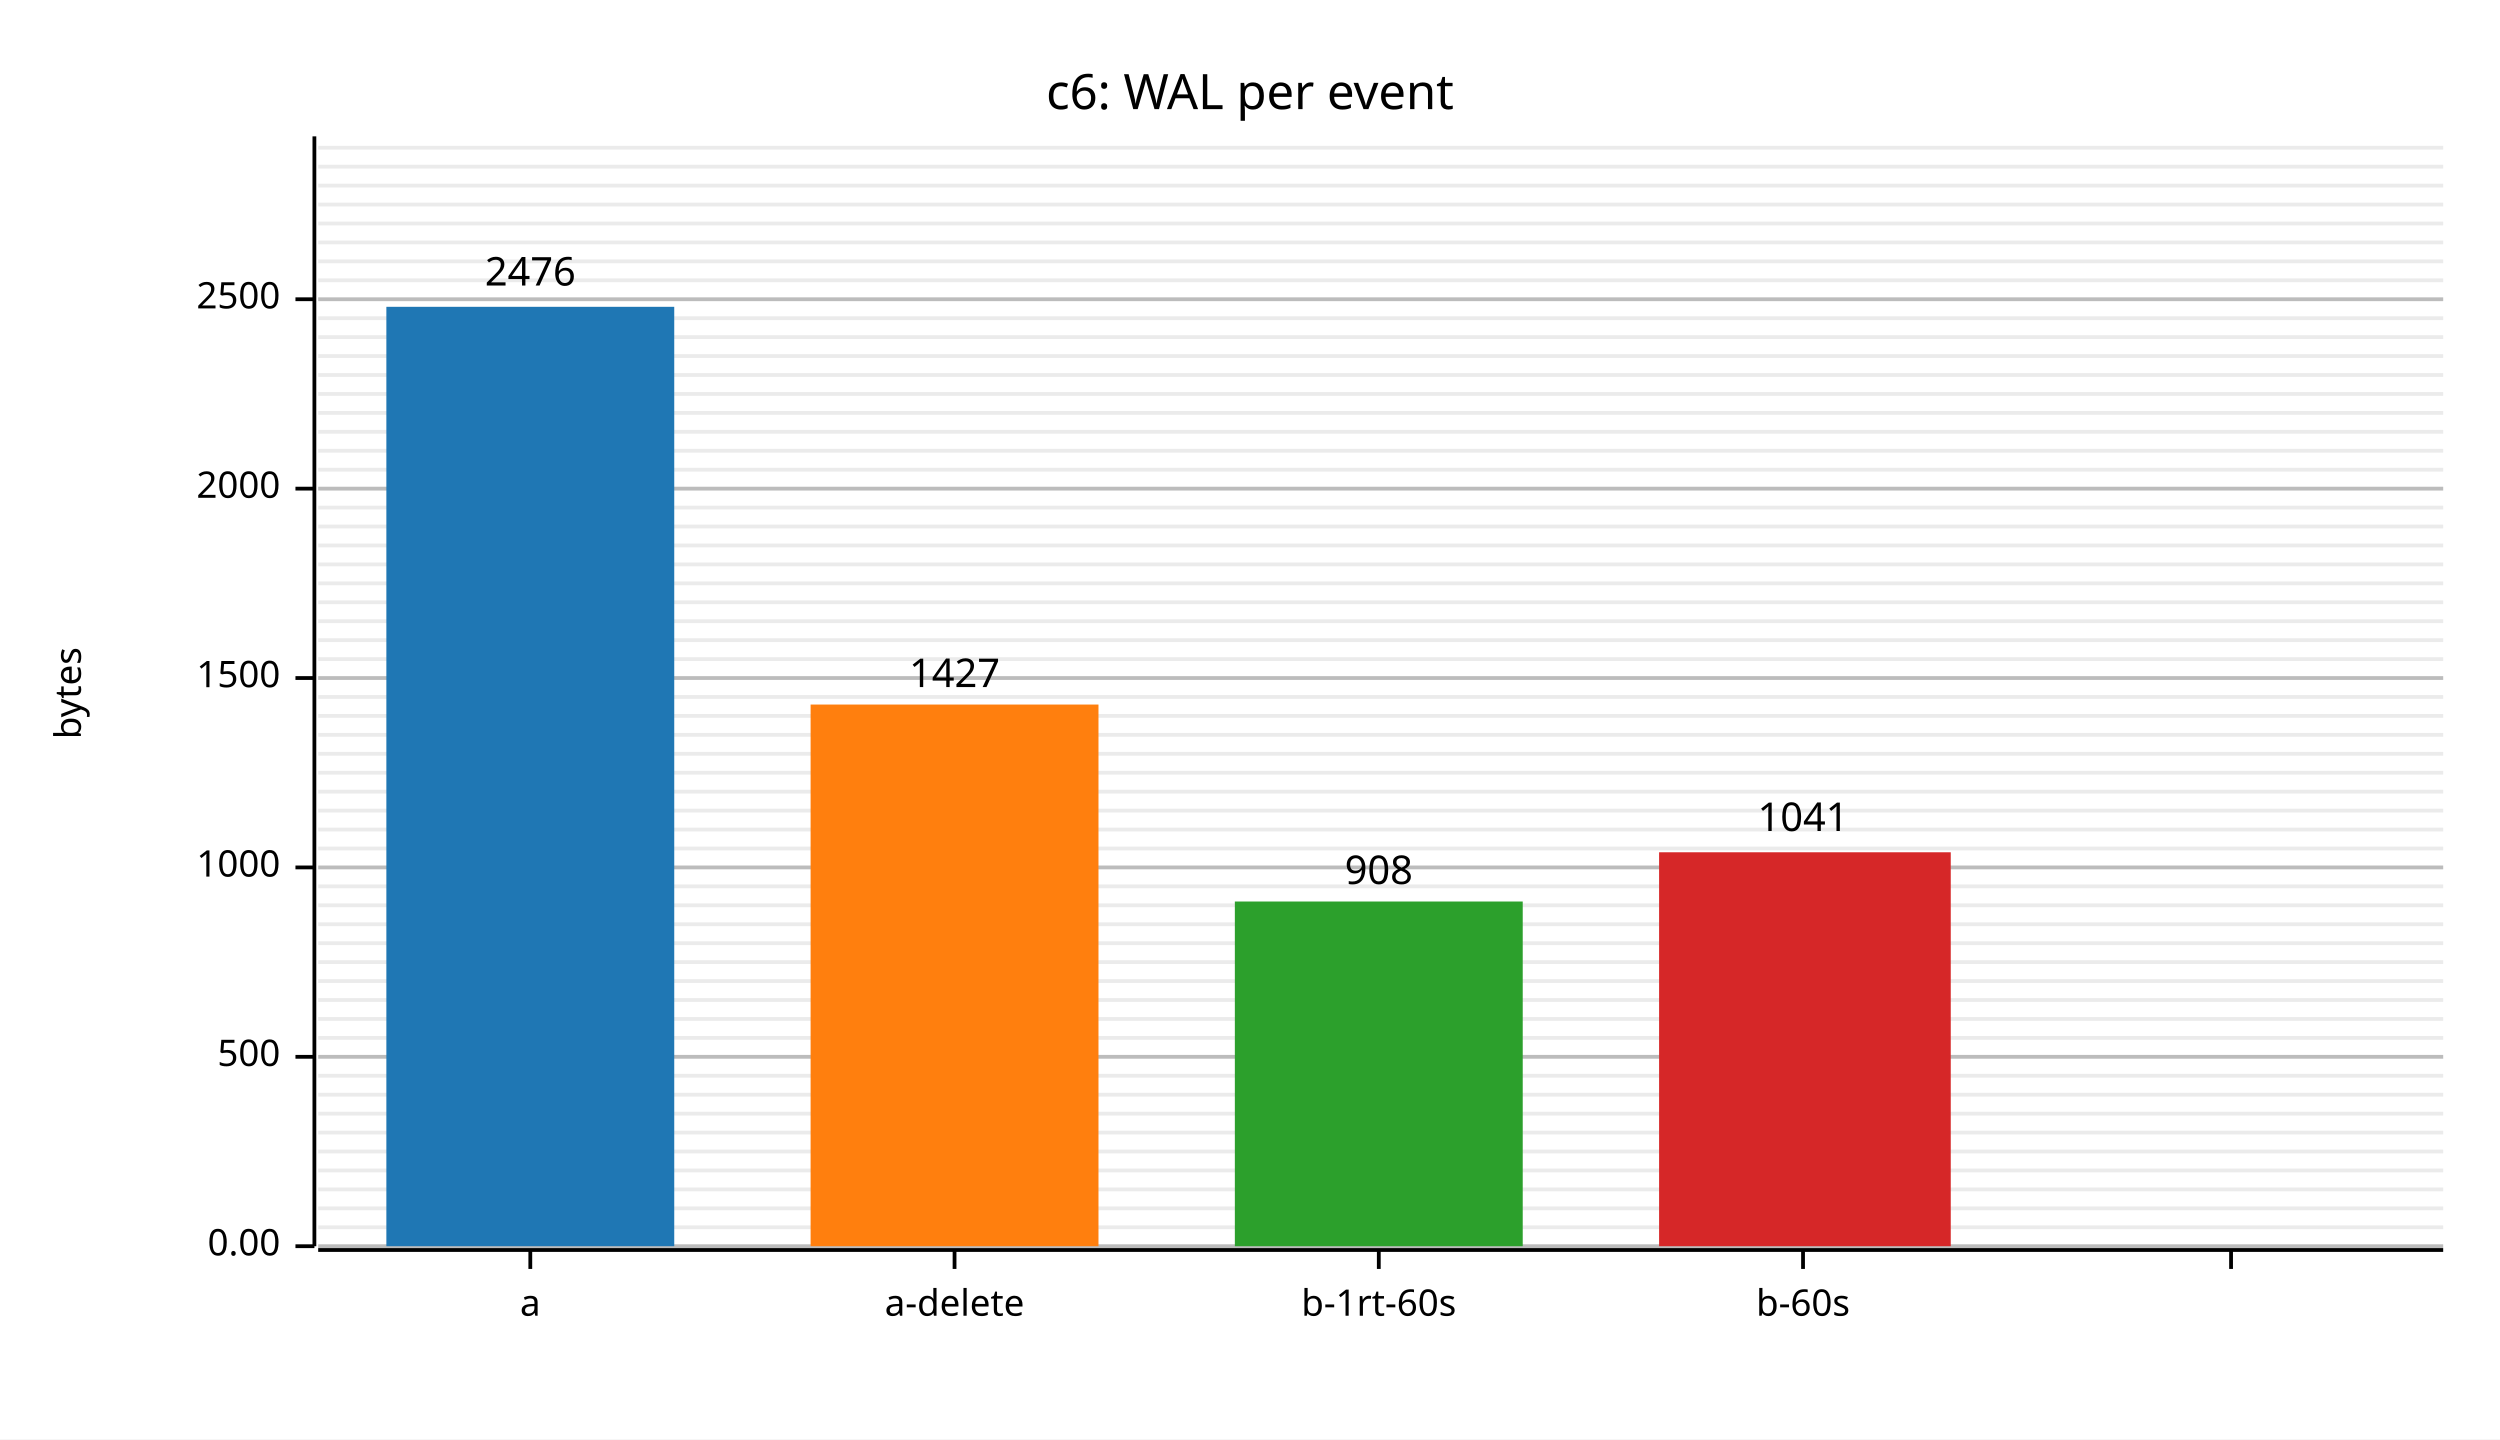
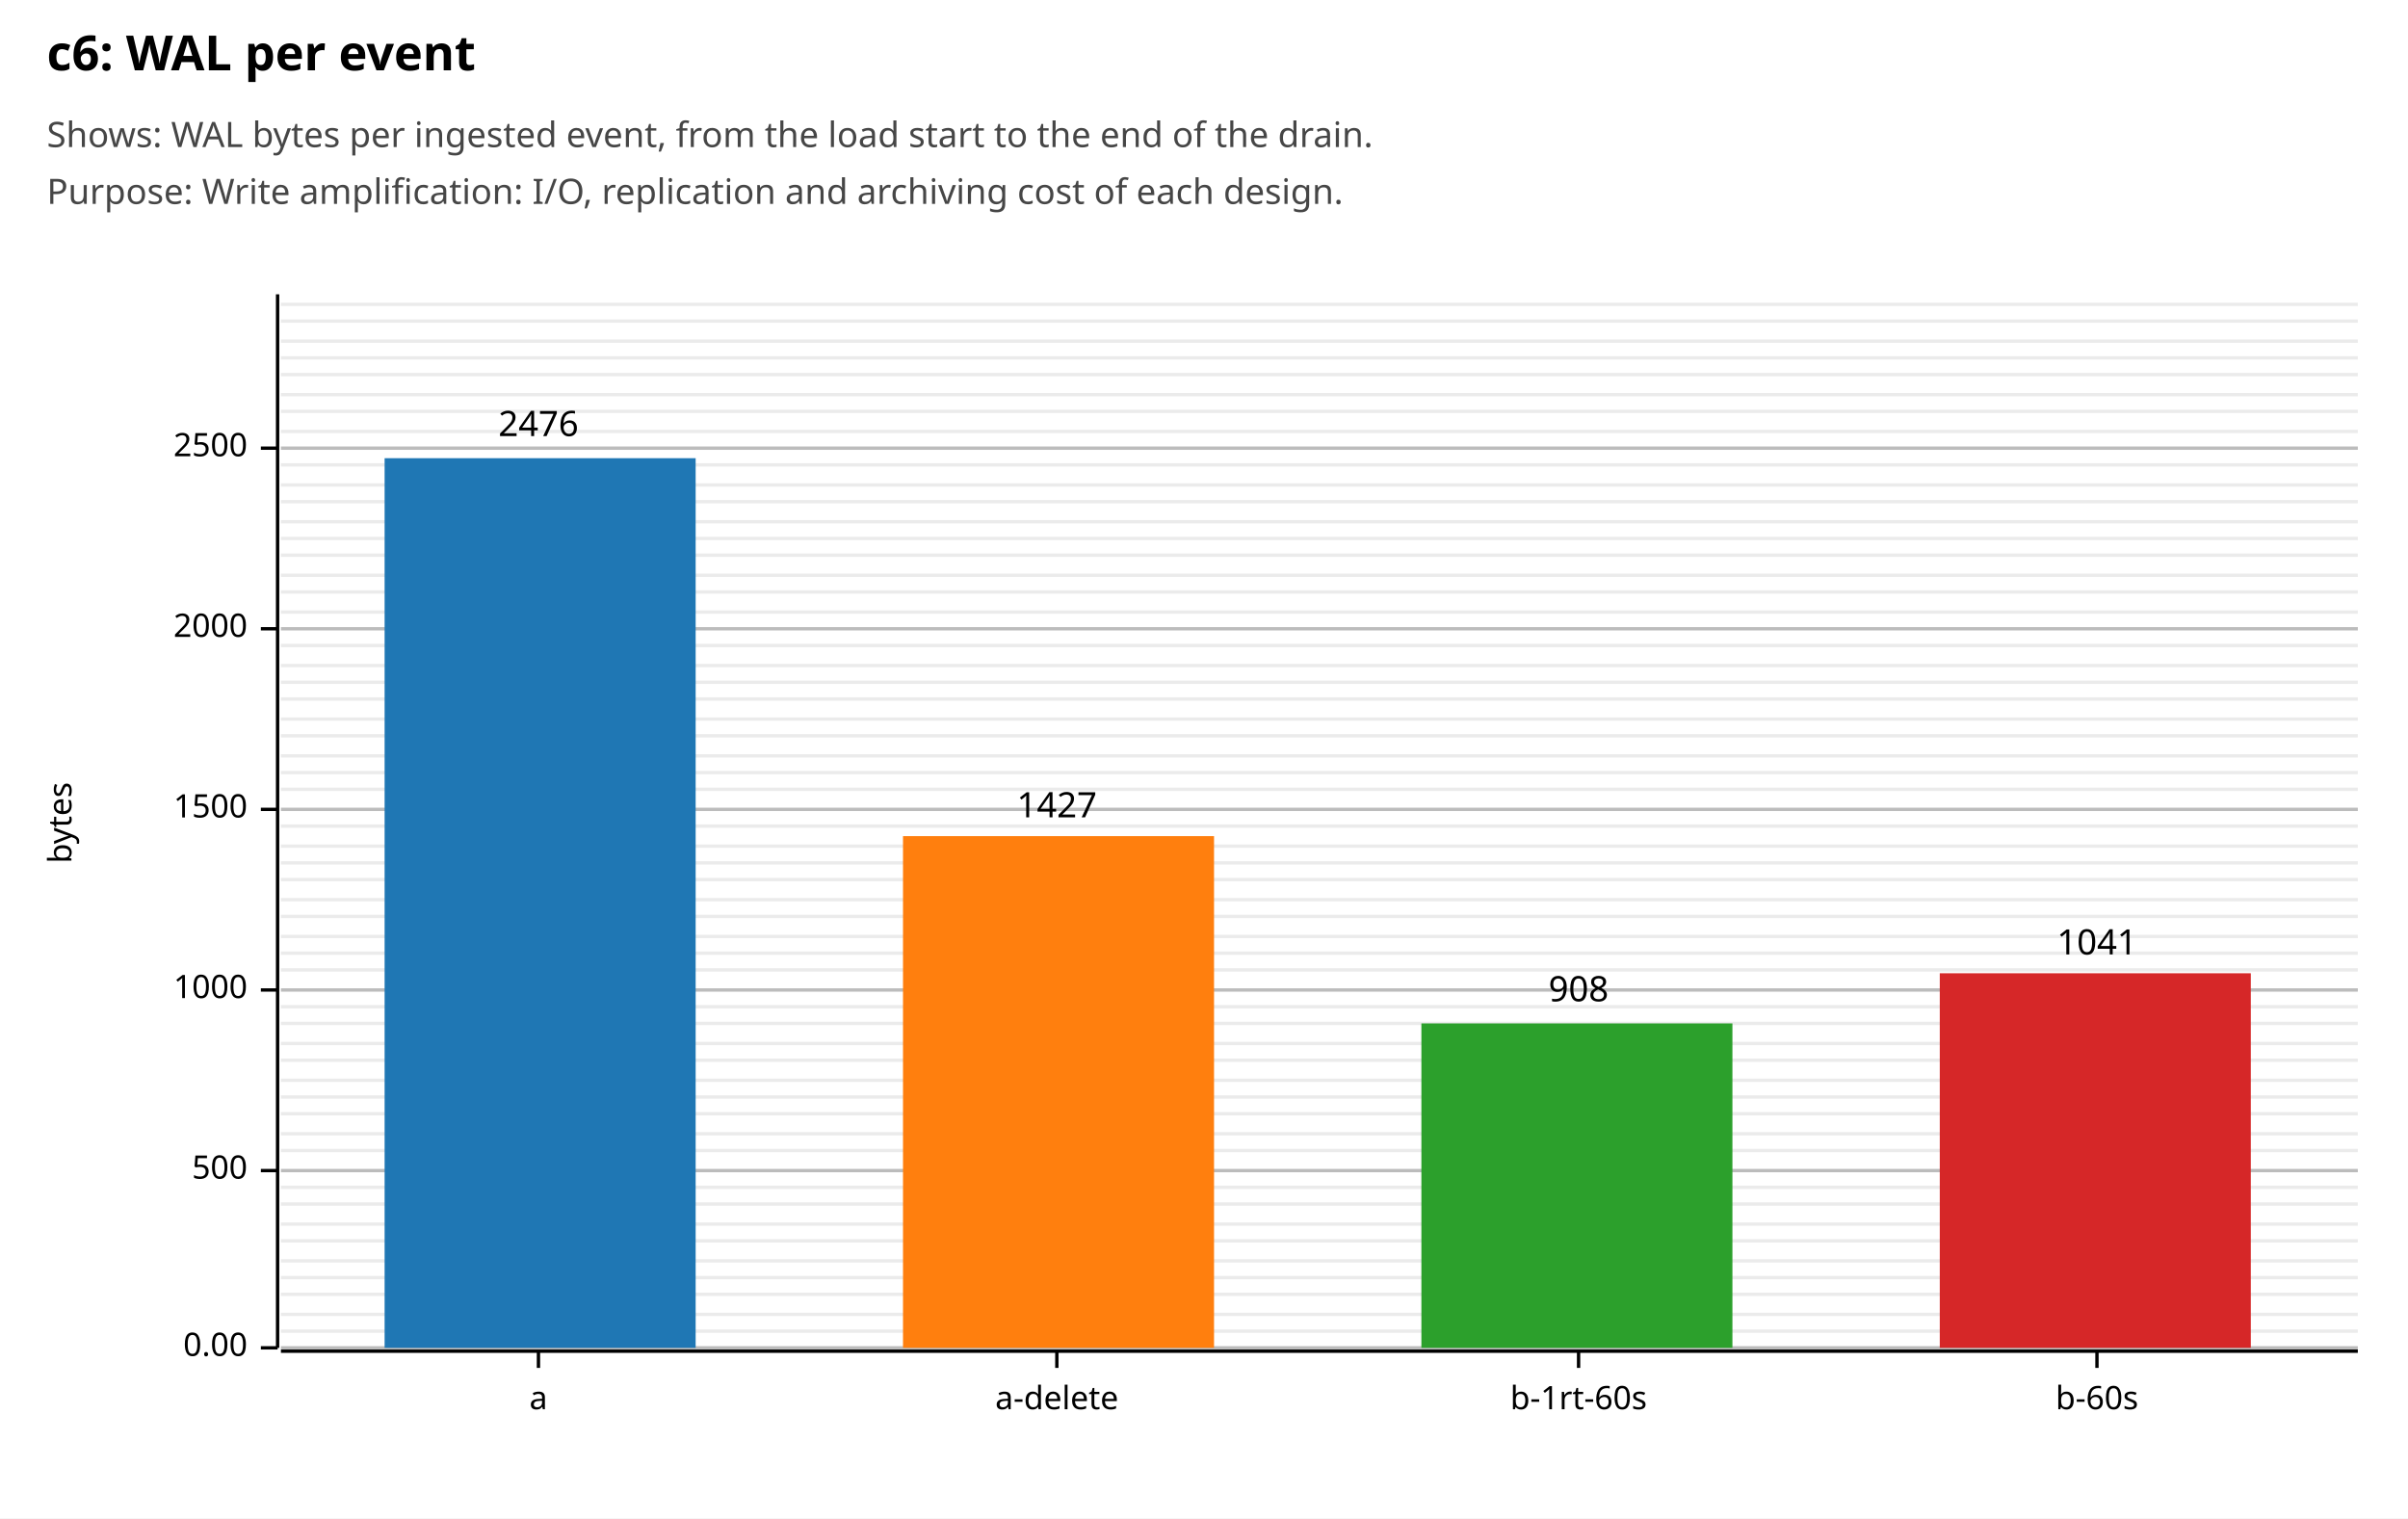
- <svg xmlns="http://www.w3.org/2000/svg" width="660" height="380" viewBox="0 0 660 380">
-   <rect x="0" y="0" width="660" height="380" opacity="1" fill="#FFFFFF" stroke="none" />
-   <text x="330" y="19" dy="0.76em" text-anchor="middle" font-family="sans-serif" font-size="12.903" opacity="1" fill="#000000">
+ <svg xmlns="http://www.w3.org/2000/svg" width="720" height="454" viewBox="0 0 720 454">
+   <rect x="0" y="0" width="720" height="454" opacity="1" fill="#FFFFFF" stroke="none" />
+   <text x="14" y="10" dy="0.76em" text-anchor="start" font-family="sans-serif" font-size="14.516" opacity="1" fill="#000000" font-weight="bold">
c6: WAL per event
</text>
-   <line opacity="1" stroke="#EBEBEB" stroke-width="1" x1="84" y1="329" x2="645" y2="329" />
-   <line opacity="1" stroke="#EBEBEB" stroke-width="1" x1="84" y1="324" x2="645" y2="324" />
-   <line opacity="1" stroke="#EBEBEB" stroke-width="1" x1="84" y1="319" x2="645" y2="319" />
-   <line opacity="1" stroke="#EBEBEB" stroke-width="1" x1="84" y1="314" x2="645" y2="314" />
-   <line opacity="1" stroke="#EBEBEB" stroke-width="1" x1="84" y1="309" x2="645" y2="309" />
-   <line opacity="1" stroke="#EBEBEB" stroke-width="1" x1="84" y1="304" x2="645" y2="304" />
-   <line opacity="1" stroke="#EBEBEB" stroke-width="1" x1="84" y1="299" x2="645" y2="299" />
-   <line opacity="1" stroke="#EBEBEB" stroke-width="1" x1="84" y1="294" x2="645" y2="294" />
-   <line opacity="1" stroke="#EBEBEB" stroke-width="1" x1="84" y1="289" x2="645" y2="289" />
-   <line opacity="1" stroke="#EBEBEB" stroke-width="1" x1="84" y1="284" x2="645" y2="284" />
-   <line opacity="1" stroke="#EBEBEB" stroke-width="1" x1="84" y1="279" x2="645" y2="279" />
-   <line opacity="1" stroke="#EBEBEB" stroke-width="1" x1="84" y1="274" x2="645" y2="274" />
-   <line opacity="1" stroke="#EBEBEB" stroke-width="1" x1="84" y1="269" x2="645" y2="269" />
-   <line opacity="1" stroke="#EBEBEB" stroke-width="1" x1="84" y1="264" x2="645" y2="264" />
-   <line opacity="1" stroke="#EBEBEB" stroke-width="1" x1="84" y1="259" x2="645" y2="259" />
-   <line opacity="1" stroke="#EBEBEB" stroke-width="1" x1="84" y1="254" x2="645" y2="254" />
-   <line opacity="1" stroke="#EBEBEB" stroke-width="1" x1="84" y1="249" x2="645" y2="249" />
-   <line opacity="1" stroke="#EBEBEB" stroke-width="1" x1="84" y1="244" x2="645" y2="244" />
-   <line opacity="1" stroke="#EBEBEB" stroke-width="1" x1="84" y1="239" x2="645" y2="239" />
-   <line opacity="1" stroke="#EBEBEB" stroke-width="1" x1="84" y1="234" x2="645" y2="234" />
-   <line opacity="1" stroke="#EBEBEB" stroke-width="1" x1="84" y1="229" x2="645" y2="229" />
-   <line opacity="1" stroke="#EBEBEB" stroke-width="1" x1="84" y1="224" x2="645" y2="224" />
-   <line opacity="1" stroke="#EBEBEB" stroke-width="1" x1="84" y1="219" x2="645" y2="219" />
-   <line opacity="1" stroke="#EBEBEB" stroke-width="1" x1="84" y1="214" x2="645" y2="214" />
-   <line opacity="1" stroke="#EBEBEB" stroke-width="1" x1="84" y1="209" x2="645" y2="209" />
-   <line opacity="1" stroke="#EBEBEB" stroke-width="1" x1="84" y1="204" x2="645" y2="204" />
-   <line opacity="1" stroke="#EBEBEB" stroke-width="1" x1="84" y1="199" x2="645" y2="199" />
-   <line opacity="1" stroke="#EBEBEB" stroke-width="1" x1="84" y1="194" x2="645" y2="194" />
-   <line opacity="1" stroke="#EBEBEB" stroke-width="1" x1="84" y1="189" x2="645" y2="189" />
-   <line opacity="1" stroke="#EBEBEB" stroke-width="1" x1="84" y1="184" x2="645" y2="184" />
-   <line opacity="1" stroke="#EBEBEB" stroke-width="1" x1="84" y1="179" x2="645" y2="179" />
-   <line opacity="1" stroke="#EBEBEB" stroke-width="1" x1="84" y1="174" x2="645" y2="174" />
-   <line opacity="1" stroke="#EBEBEB" stroke-width="1" x1="84" y1="169" x2="645" y2="169" />
-   <line opacity="1" stroke="#EBEBEB" stroke-width="1" x1="84" y1="164" x2="645" y2="164" />
-   <line opacity="1" stroke="#EBEBEB" stroke-width="1" x1="84" y1="159" x2="645" y2="159" />
-   <line opacity="1" stroke="#EBEBEB" stroke-width="1" x1="84" y1="154" x2="645" y2="154" />
-   <line opacity="1" stroke="#EBEBEB" stroke-width="1" x1="84" y1="149" x2="645" y2="149" />
-   <line opacity="1" stroke="#EBEBEB" stroke-width="1" x1="84" y1="144" x2="645" y2="144" />
-   <line opacity="1" stroke="#EBEBEB" stroke-width="1" x1="84" y1="139" x2="645" y2="139" />
-   <line opacity="1" stroke="#EBEBEB" stroke-width="1" x1="84" y1="134" x2="645" y2="134" />
-   <line opacity="1" stroke="#EBEBEB" stroke-width="1" x1="84" y1="129" x2="645" y2="129" />
-   <line opacity="1" stroke="#EBEBEB" stroke-width="1" x1="84" y1="124" x2="645" y2="124" />
-   <line opacity="1" stroke="#EBEBEB" stroke-width="1" x1="84" y1="119" x2="645" y2="119" />
-   <line opacity="1" stroke="#EBEBEB" stroke-width="1" x1="84" y1="114" x2="645" y2="114" />
-   <line opacity="1" stroke="#EBEBEB" stroke-width="1" x1="84" y1="109" x2="645" y2="109" />
-   <line opacity="1" stroke="#EBEBEB" stroke-width="1" x1="84" y1="104" x2="645" y2="104" />
-   <line opacity="1" stroke="#EBEBEB" stroke-width="1" x1="84" y1="99" x2="645" y2="99" />
-   <line opacity="1" stroke="#EBEBEB" stroke-width="1" x1="84" y1="94" x2="645" y2="94" />
-   <line opacity="1" stroke="#EBEBEB" stroke-width="1" x1="84" y1="89" x2="645" y2="89" />
-   <line opacity="1" stroke="#EBEBEB" stroke-width="1" x1="84" y1="84" x2="645" y2="84" />
-   <line opacity="1" stroke="#EBEBEB" stroke-width="1" x1="84" y1="79" x2="645" y2="79" />
-   <line opacity="1" stroke="#EBEBEB" stroke-width="1" x1="84" y1="74" x2="645" y2="74" />
-   <line opacity="1" stroke="#EBEBEB" stroke-width="1" x1="84" y1="69" x2="645" y2="69" />
-   <line opacity="1" stroke="#EBEBEB" stroke-width="1" x1="84" y1="64" x2="645" y2="64" />
-   <line opacity="1" stroke="#EBEBEB" stroke-width="1" x1="84" y1="59" x2="645" y2="59" />
-   <line opacity="1" stroke="#EBEBEB" stroke-width="1" x1="84" y1="54" x2="645" y2="54" />
-   <line opacity="1" stroke="#EBEBEB" stroke-width="1" x1="84" y1="49" x2="645" y2="49" />
-   <line opacity="1" stroke="#EBEBEB" stroke-width="1" x1="84" y1="44" x2="645" y2="44" />
-   <line opacity="1" stroke="#EBEBEB" stroke-width="1" x1="84" y1="39" x2="645" y2="39" />
-   <text x="14" y="183" dy="0.76em" text-anchor="middle" font-family="sans-serif" font-size="9.677" opacity="1" fill="#000000" transform="rotate(270, 14, 183)">
+   <text x="14" y="36" dy="0.76em" text-anchor="start" font-family="sans-serif" font-size="10.484" opacity="1" fill="#464646">
+ Shows: WAL bytes per ingested event, from the load start to the end of the drain.
+ </text>
+   <text x="14" y="53" dy="0.76em" text-anchor="start" font-family="sans-serif" font-size="10.484" opacity="1" fill="#464646">
+ Purpose: Write amplification: I/O, replication and archiving cost of each design.
+ </text>
+   <line opacity="1" stroke="#EBEBEB" stroke-width="1" x1="84" y1="403" x2="705" y2="403" />
+   <line opacity="1" stroke="#EBEBEB" stroke-width="1" x1="84" y1="398" x2="705" y2="398" />
+   <line opacity="1" stroke="#EBEBEB" stroke-width="1" x1="84" y1="393" x2="705" y2="393" />
+   <line opacity="1" stroke="#EBEBEB" stroke-width="1" x1="84" y1="387" x2="705" y2="387" />
+   <line opacity="1" stroke="#EBEBEB" stroke-width="1" x1="84" y1="382" x2="705" y2="382" />
+   <line opacity="1" stroke="#EBEBEB" stroke-width="1" x1="84" y1="377" x2="705" y2="377" />
+   <line opacity="1" stroke="#EBEBEB" stroke-width="1" x1="84" y1="371" x2="705" y2="371" />
+   <line opacity="1" stroke="#EBEBEB" stroke-width="1" x1="84" y1="366" x2="705" y2="366" />
+   <line opacity="1" stroke="#EBEBEB" stroke-width="1" x1="84" y1="360" x2="705" y2="360" />
+   <line opacity="1" stroke="#EBEBEB" stroke-width="1" x1="84" y1="355" x2="705" y2="355" />
+   <line opacity="1" stroke="#EBEBEB" stroke-width="1" x1="84" y1="350" x2="705" y2="350" />
+   <line opacity="1" stroke="#EBEBEB" stroke-width="1" x1="84" y1="344" x2="705" y2="344" />
+   <line opacity="1" stroke="#EBEBEB" stroke-width="1" x1="84" y1="339" x2="705" y2="339" />
+   <line opacity="1" stroke="#EBEBEB" stroke-width="1" x1="84" y1="333" x2="705" y2="333" />
+   <line opacity="1" stroke="#EBEBEB" stroke-width="1" x1="84" y1="328" x2="705" y2="328" />
+   <line opacity="1" stroke="#EBEBEB" stroke-width="1" x1="84" y1="323" x2="705" y2="323" />
+   <line opacity="1" stroke="#EBEBEB" stroke-width="1" x1="84" y1="317" x2="705" y2="317" />
+   <line opacity="1" stroke="#EBEBEB" stroke-width="1" x1="84" y1="312" x2="705" y2="312" />
+   <line opacity="1" stroke="#EBEBEB" stroke-width="1" x1="84" y1="306" x2="705" y2="306" />
+   <line opacity="1" stroke="#EBEBEB" stroke-width="1" x1="84" y1="301" x2="705" y2="301" />
+   <line opacity="1" stroke="#EBEBEB" stroke-width="1" x1="84" y1="296" x2="705" y2="296" />
+   <line opacity="1" stroke="#EBEBEB" stroke-width="1" x1="84" y1="290" x2="705" y2="290" />
+   <line opacity="1" stroke="#EBEBEB" stroke-width="1" x1="84" y1="285" x2="705" y2="285" />
+   <line opacity="1" stroke="#EBEBEB" stroke-width="1" x1="84" y1="280" x2="705" y2="280" />
+   <line opacity="1" stroke="#EBEBEB" stroke-width="1" x1="84" y1="274" x2="705" y2="274" />
+   <line opacity="1" stroke="#EBEBEB" stroke-width="1" x1="84" y1="269" x2="705" y2="269" />
+   <line opacity="1" stroke="#EBEBEB" stroke-width="1" x1="84" y1="263" x2="705" y2="263" />
+   <line opacity="1" stroke="#EBEBEB" stroke-width="1" x1="84" y1="258" x2="705" y2="258" />
+   <line opacity="1" stroke="#EBEBEB" stroke-width="1" x1="84" y1="253" x2="705" y2="253" />
+   <line opacity="1" stroke="#EBEBEB" stroke-width="1" x1="84" y1="247" x2="705" y2="247" />
+   <line opacity="1" stroke="#EBEBEB" stroke-width="1" x1="84" y1="242" x2="705" y2="242" />
+   <line opacity="1" stroke="#EBEBEB" stroke-width="1" x1="84" y1="236" x2="705" y2="236" />
+   <line opacity="1" stroke="#EBEBEB" stroke-width="1" x1="84" y1="231" x2="705" y2="231" />
+   <line opacity="1" stroke="#EBEBEB" stroke-width="1" x1="84" y1="226" x2="705" y2="226" />
+   <line opacity="1" stroke="#EBEBEB" stroke-width="1" x1="84" y1="220" x2="705" y2="220" />
+   <line opacity="1" stroke="#EBEBEB" stroke-width="1" x1="84" y1="215" x2="705" y2="215" />
+   <line opacity="1" stroke="#EBEBEB" stroke-width="1" x1="84" y1="209" x2="705" y2="209" />
+   <line opacity="1" stroke="#EBEBEB" stroke-width="1" x1="84" y1="204" x2="705" y2="204" />
+   <line opacity="1" stroke="#EBEBEB" stroke-width="1" x1="84" y1="199" x2="705" y2="199" />
+   <line opacity="1" stroke="#EBEBEB" stroke-width="1" x1="84" y1="193" x2="705" y2="193" />
+   <line opacity="1" stroke="#EBEBEB" stroke-width="1" x1="84" y1="188" x2="705" y2="188" />
+   <line opacity="1" stroke="#EBEBEB" stroke-width="1" x1="84" y1="183" x2="705" y2="183" />
+   <line opacity="1" stroke="#EBEBEB" stroke-width="1" x1="84" y1="177" x2="705" y2="177" />
+   <line opacity="1" stroke="#EBEBEB" stroke-width="1" x1="84" y1="172" x2="705" y2="172" />
+   <line opacity="1" stroke="#EBEBEB" stroke-width="1" x1="84" y1="166" x2="705" y2="166" />
+   <line opacity="1" stroke="#EBEBEB" stroke-width="1" x1="84" y1="161" x2="705" y2="161" />
+   <line opacity="1" stroke="#EBEBEB" stroke-width="1" x1="84" y1="156" x2="705" y2="156" />
+   <line opacity="1" stroke="#EBEBEB" stroke-width="1" x1="84" y1="150" x2="705" y2="150" />
+   <line opacity="1" stroke="#EBEBEB" stroke-width="1" x1="84" y1="145" x2="705" y2="145" />
+   <line opacity="1" stroke="#EBEBEB" stroke-width="1" x1="84" y1="139" x2="705" y2="139" />
+   <line opacity="1" stroke="#EBEBEB" stroke-width="1" x1="84" y1="134" x2="705" y2="134" />
+   <line opacity="1" stroke="#EBEBEB" stroke-width="1" x1="84" y1="129" x2="705" y2="129" />
+   <line opacity="1" stroke="#EBEBEB" stroke-width="1" x1="84" y1="123" x2="705" y2="123" />
+   <line opacity="1" stroke="#EBEBEB" stroke-width="1" x1="84" y1="118" x2="705" y2="118" />
+   <line opacity="1" stroke="#EBEBEB" stroke-width="1" x1="84" y1="112" x2="705" y2="112" />
+   <line opacity="1" stroke="#EBEBEB" stroke-width="1" x1="84" y1="107" x2="705" y2="107" />
+   <line opacity="1" stroke="#EBEBEB" stroke-width="1" x1="84" y1="102" x2="705" y2="102" />
+   <line opacity="1" stroke="#EBEBEB" stroke-width="1" x1="84" y1="96" x2="705" y2="96" />
+   <line opacity="1" stroke="#EBEBEB" stroke-width="1" x1="84" y1="91" x2="705" y2="91" />
+   <text x="14" y="246" dy="0.76em" text-anchor="middle" font-family="sans-serif" font-size="9.677" opacity="1" fill="#000000" transform="rotate(270, 14, 246)">
bytes
</text>
-   <line opacity="0.2" stroke="#000000" stroke-width="1" x1="84" y1="329" x2="645" y2="329" />
-   <line opacity="0.2" stroke="#000000" stroke-width="1" x1="84" y1="279" x2="645" y2="279" />
-   <line opacity="0.2" stroke="#000000" stroke-width="1" x1="84" y1="229" x2="645" y2="229" />
-   <line opacity="0.2" stroke="#000000" stroke-width="1" x1="84" y1="179" x2="645" y2="179" />
-   <line opacity="0.2" stroke="#000000" stroke-width="1" x1="84" y1="129" x2="645" y2="129" />
-   <line opacity="0.2" stroke="#000000" stroke-width="1" x1="84" y1="79" x2="645" y2="79" />
-   <polyline fill="none" opacity="1" stroke="#000000" stroke-width="1" points="83,36 83,329 " />
-   <text x="74" y="329" dy="0.5ex" text-anchor="end" font-family="sans-serif" font-size="9.677" opacity="1" fill="#000000">
+   <line opacity="0.2" stroke="#000000" stroke-width="1" x1="84" y1="403" x2="705" y2="403" />
+   <line opacity="0.2" stroke="#000000" stroke-width="1" x1="84" y1="350" x2="705" y2="350" />
+   <line opacity="0.2" stroke="#000000" stroke-width="1" x1="84" y1="296" x2="705" y2="296" />
+   <line opacity="0.2" stroke="#000000" stroke-width="1" x1="84" y1="242" x2="705" y2="242" />
+   <line opacity="0.2" stroke="#000000" stroke-width="1" x1="84" y1="188" x2="705" y2="188" />
+   <line opacity="0.2" stroke="#000000" stroke-width="1" x1="84" y1="134" x2="705" y2="134" />
+   <polyline fill="none" opacity="1" stroke="#000000" stroke-width="1" points="83,88 83,403 " />
+   <text x="74" y="403" dy="0.5ex" text-anchor="end" font-family="sans-serif" font-size="9.677" opacity="1" fill="#000000">
0.00
</text>
-   <polyline fill="none" opacity="1" stroke="#000000" stroke-width="1" points="78,329 83,329 " />
-   <text x="74" y="279" dy="0.5ex" text-anchor="end" font-family="sans-serif" font-size="9.677" opacity="1" fill="#000000">
+   <polyline fill="none" opacity="1" stroke="#000000" stroke-width="1" points="78,403 83,403 " />
+   <text x="74" y="350" dy="0.5ex" text-anchor="end" font-family="sans-serif" font-size="9.677" opacity="1" fill="#000000">
500
</text>
-   <polyline fill="none" opacity="1" stroke="#000000" stroke-width="1" points="78,279 83,279 " />
-   <text x="74" y="229" dy="0.5ex" text-anchor="end" font-family="sans-serif" font-size="9.677" opacity="1" fill="#000000">
+   <polyline fill="none" opacity="1" stroke="#000000" stroke-width="1" points="78,350 83,350 " />
+   <text x="74" y="296" dy="0.5ex" text-anchor="end" font-family="sans-serif" font-size="9.677" opacity="1" fill="#000000">
1000
</text>
-   <polyline fill="none" opacity="1" stroke="#000000" stroke-width="1" points="78,229 83,229 " />
-   <text x="74" y="179" dy="0.5ex" text-anchor="end" font-family="sans-serif" font-size="9.677" opacity="1" fill="#000000">
+   <polyline fill="none" opacity="1" stroke="#000000" stroke-width="1" points="78,296 83,296 " />
+   <text x="74" y="242" dy="0.5ex" text-anchor="end" font-family="sans-serif" font-size="9.677" opacity="1" fill="#000000">
1500
</text>
-   <polyline fill="none" opacity="1" stroke="#000000" stroke-width="1" points="78,179 83,179 " />
-   <text x="74" y="129" dy="0.5ex" text-anchor="end" font-family="sans-serif" font-size="9.677" opacity="1" fill="#000000">
+   <polyline fill="none" opacity="1" stroke="#000000" stroke-width="1" points="78,242 83,242 " />
+   <text x="74" y="188" dy="0.5ex" text-anchor="end" font-family="sans-serif" font-size="9.677" opacity="1" fill="#000000">
2000
</text>
-   <polyline fill="none" opacity="1" stroke="#000000" stroke-width="1" points="78,129 83,129 " />
-   <text x="74" y="79" dy="0.5ex" text-anchor="end" font-family="sans-serif" font-size="9.677" opacity="1" fill="#000000">
+   <polyline fill="none" opacity="1" stroke="#000000" stroke-width="1" points="78,188 83,188 " />
+   <text x="74" y="134" dy="0.5ex" text-anchor="end" font-family="sans-serif" font-size="9.677" opacity="1" fill="#000000">
2500
</text>
-   <polyline fill="none" opacity="1" stroke="#000000" stroke-width="1" points="78,79 83,79 " />
-   <polyline fill="none" opacity="1" stroke="#000000" stroke-width="1" points="84,330 645,330 " />
-   <text x="140" y="340" dy="0.76em" text-anchor="middle" font-family="sans-serif" font-size="9.677" opacity="1" fill="#000000">
+   <polyline fill="none" opacity="1" stroke="#000000" stroke-width="1" points="78,134 83,134 " />
+   <polyline fill="none" opacity="1" stroke="#000000" stroke-width="1" points="84,404 705,404 " />
+   <text x="161" y="414" dy="0.76em" text-anchor="middle" font-family="sans-serif" font-size="9.677" opacity="1" fill="#000000">
a
</text>
-   <polyline fill="none" opacity="1" stroke="#000000" stroke-width="1" points="140,330 140,335 " />
-   <text x="252" y="340" dy="0.76em" text-anchor="middle" font-family="sans-serif" font-size="9.677" opacity="1" fill="#000000">
+   <polyline fill="none" opacity="1" stroke="#000000" stroke-width="1" points="161,404 161,409 " />
+   <text x="316" y="414" dy="0.76em" text-anchor="middle" font-family="sans-serif" font-size="9.677" opacity="1" fill="#000000">
a-delete
</text>
-   <polyline fill="none" opacity="1" stroke="#000000" stroke-width="1" points="252,330 252,335 " />
-   <text x="364" y="340" dy="0.76em" text-anchor="middle" font-family="sans-serif" font-size="9.677" opacity="1" fill="#000000">
+   <polyline fill="none" opacity="1" stroke="#000000" stroke-width="1" points="316,404 316,409 " />
+   <text x="472" y="414" dy="0.76em" text-anchor="middle" font-family="sans-serif" font-size="9.677" opacity="1" fill="#000000">
b-1rt-60s
</text>
-   <polyline fill="none" opacity="1" stroke="#000000" stroke-width="1" points="364,330 364,335 " />
-   <text x="476" y="340" dy="0.76em" text-anchor="middle" font-family="sans-serif" font-size="9.677" opacity="1" fill="#000000">
+   <polyline fill="none" opacity="1" stroke="#000000" stroke-width="1" points="472,404 472,409 " />
+   <text x="627" y="414" dy="0.76em" text-anchor="middle" font-family="sans-serif" font-size="9.677" opacity="1" fill="#000000">
b-60s
</text>
-   <polyline fill="none" opacity="1" stroke="#000000" stroke-width="1" points="476,330 476,335 " />
-   <text x="589" y="340" dy="0.76em" text-anchor="middle" font-family="sans-serif" font-size="9.677" opacity="1" fill="#000000">
- 
- </text>
-   <polyline fill="none" opacity="1" stroke="#000000" stroke-width="1" points="589,330 589,335 " />
-   <rect x="102" y="81" width="76" height="248" opacity="1" fill="#1F77B4" stroke="none" />
-   <rect x="214" y="186" width="76" height="143" opacity="1" fill="#FF7F0E" stroke="none" />
-   <rect x="326" y="238" width="76" height="91" opacity="1" fill="#2CA02C" stroke="none" />
-   <rect x="438" y="225" width="77" height="104" opacity="1" fill="#D62728" stroke="none" />
-   <text x="140" y="78" dy="-0.5ex" text-anchor="middle" font-family="sans-serif" font-size="10.484" opacity="1" fill="#000000">
+   <polyline fill="none" opacity="1" stroke="#000000" stroke-width="1" points="627,404 627,409 " />
+   <rect x="115" y="137" width="93" height="266" opacity="1" fill="#1F77B4" stroke="none" />
+   <rect x="270" y="250" width="93" height="153" opacity="1" fill="#FF7F0E" stroke="none" />
+   <rect x="425" y="306" width="93" height="97" opacity="1" fill="#2CA02C" stroke="none" />
+   <rect x="580" y="291" width="93" height="112" opacity="1" fill="#D62728" stroke="none" />
+   <text x="161" y="133" dy="-0.5ex" text-anchor="middle" font-family="sans-serif" font-size="10.484" opacity="1" fill="#000000">
2476
</text>
-   <text x="252" y="184" dy="-0.5ex" text-anchor="middle" font-family="sans-serif" font-size="10.484" opacity="1" fill="#000000">
+   <text x="316" y="247" dy="-0.5ex" text-anchor="middle" font-family="sans-serif" font-size="10.484" opacity="1" fill="#000000">
1427
</text>
-   <text x="364" y="236" dy="-0.5ex" text-anchor="middle" font-family="sans-serif" font-size="10.484" opacity="1" fill="#000000">
+   <text x="472" y="302" dy="-0.5ex" text-anchor="middle" font-family="sans-serif" font-size="10.484" opacity="1" fill="#000000">
908
</text>
-   <text x="476" y="222" dy="-0.5ex" text-anchor="middle" font-family="sans-serif" font-size="10.484" opacity="1" fill="#000000">
+   <text x="627" y="288" dy="-0.5ex" text-anchor="middle" font-family="sans-serif" font-size="10.484" opacity="1" fill="#000000">
1041
</text>
</svg>
